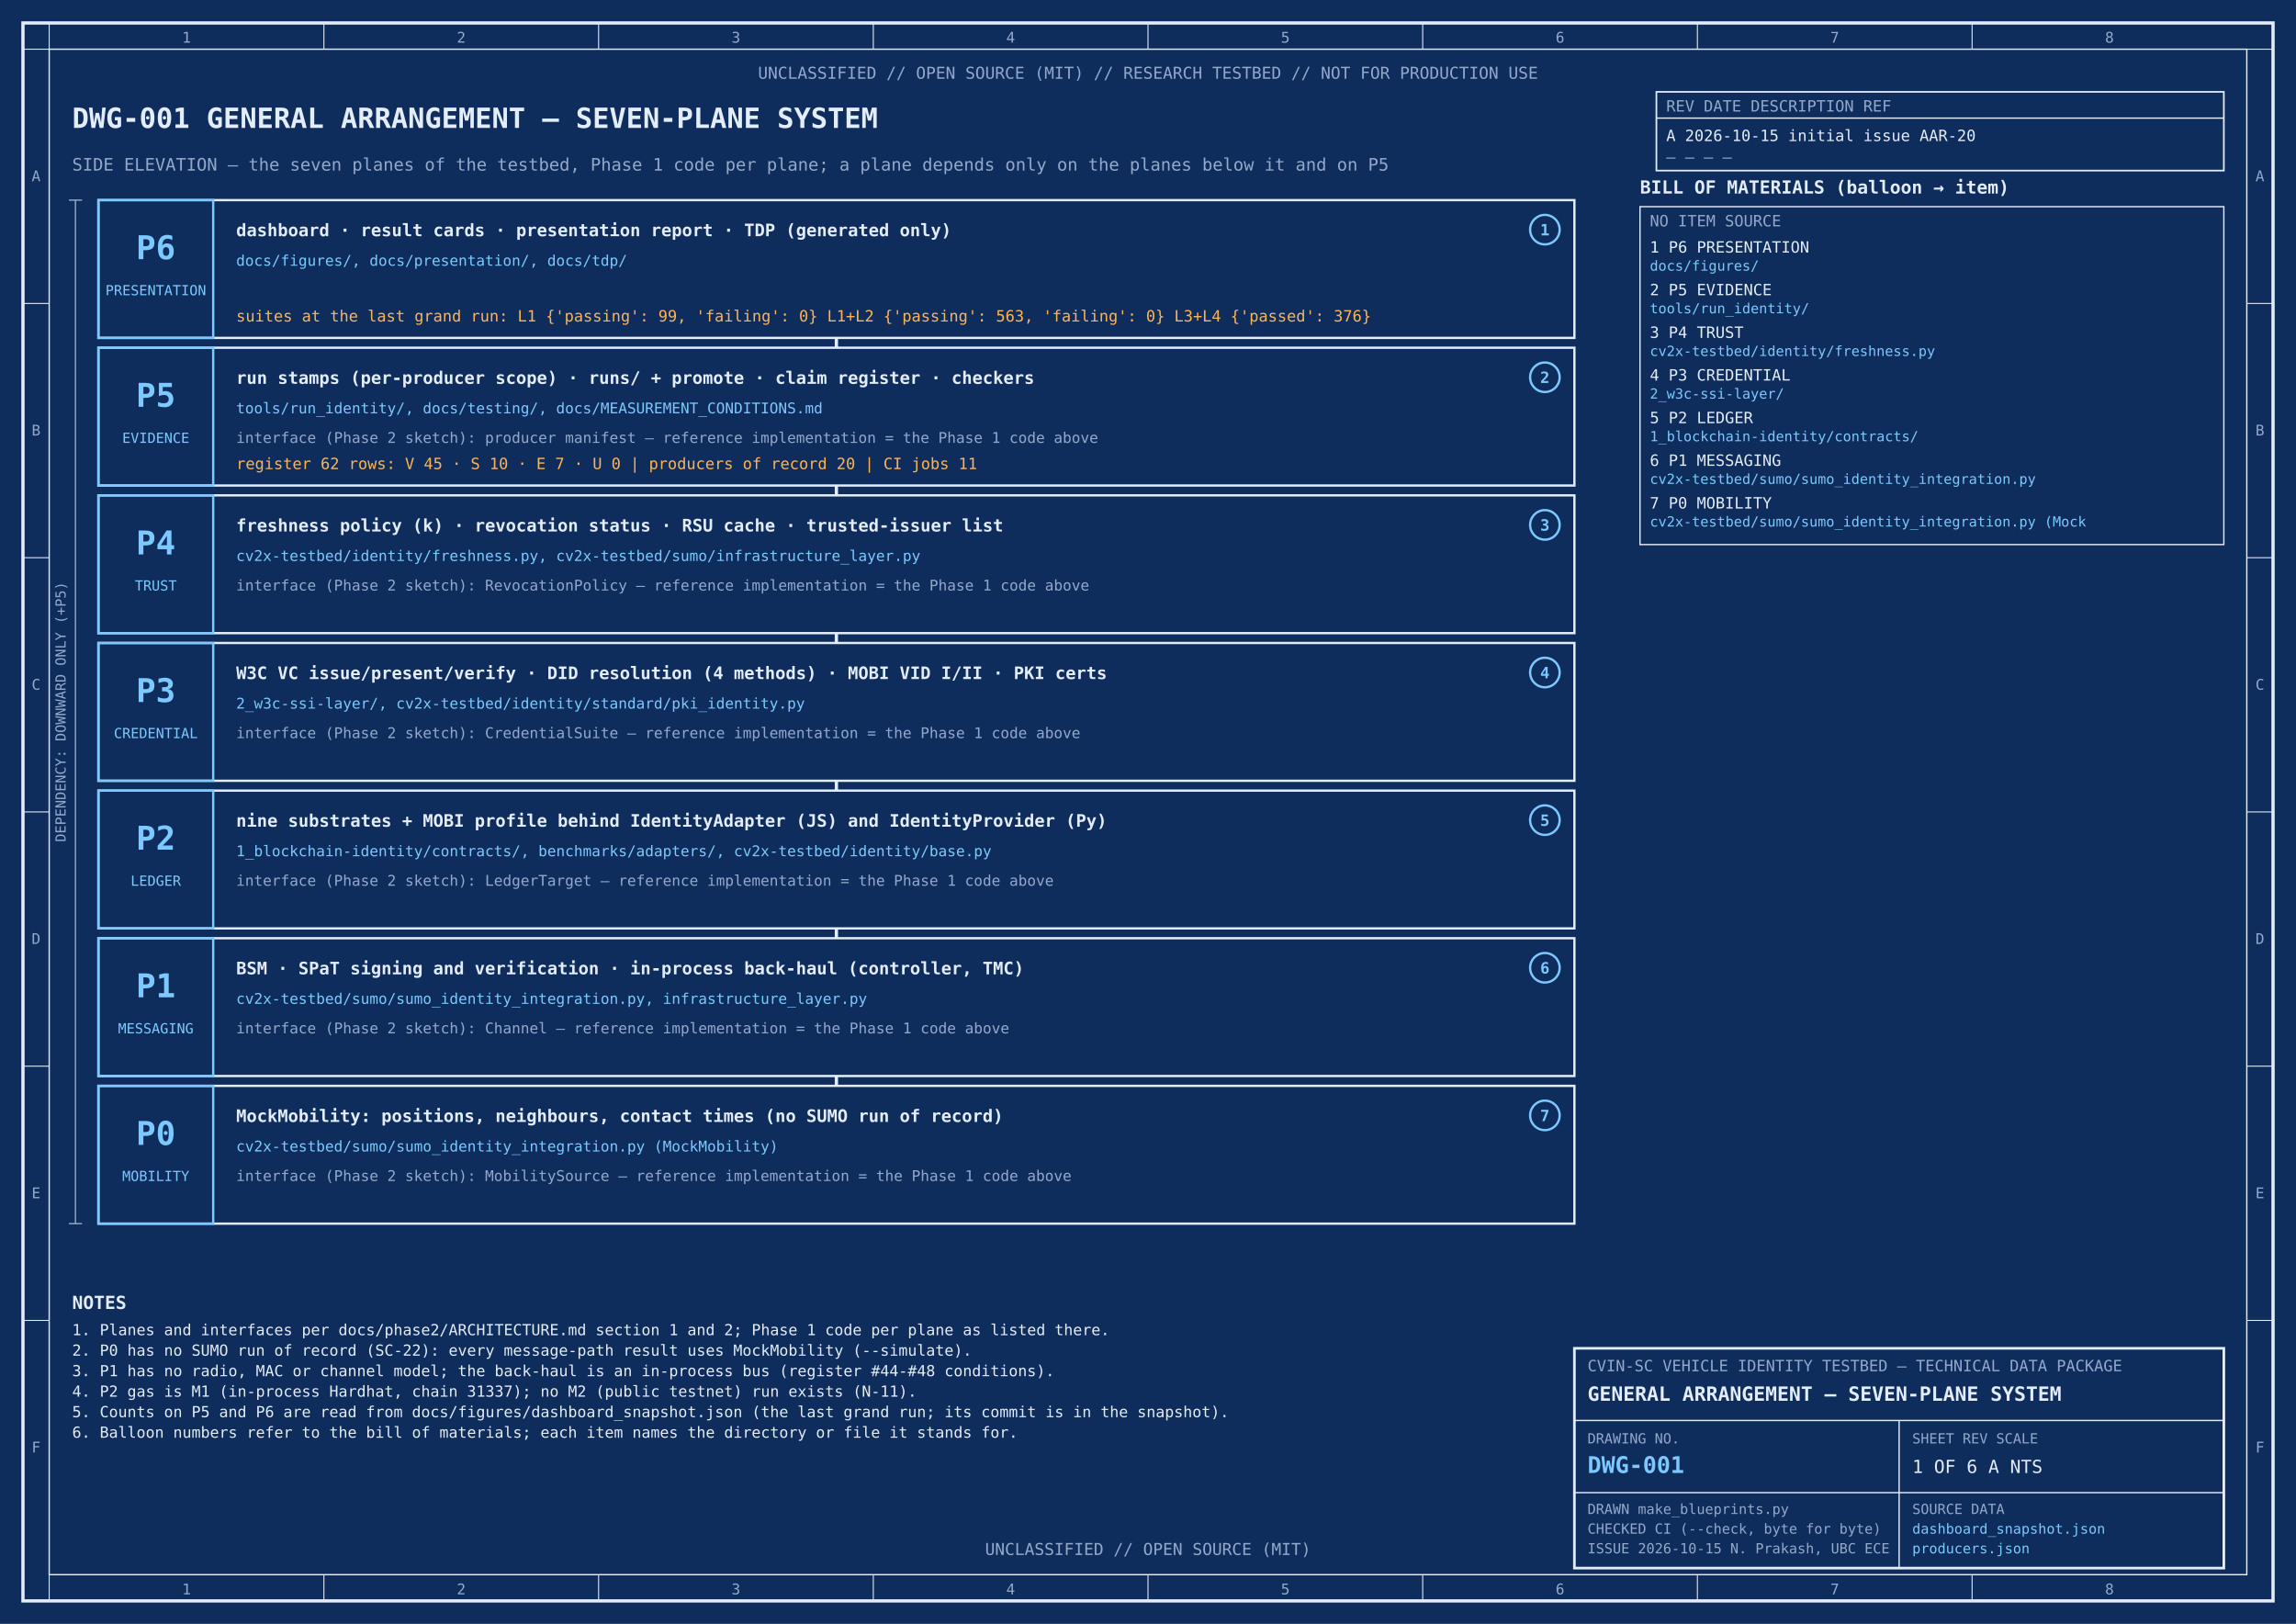
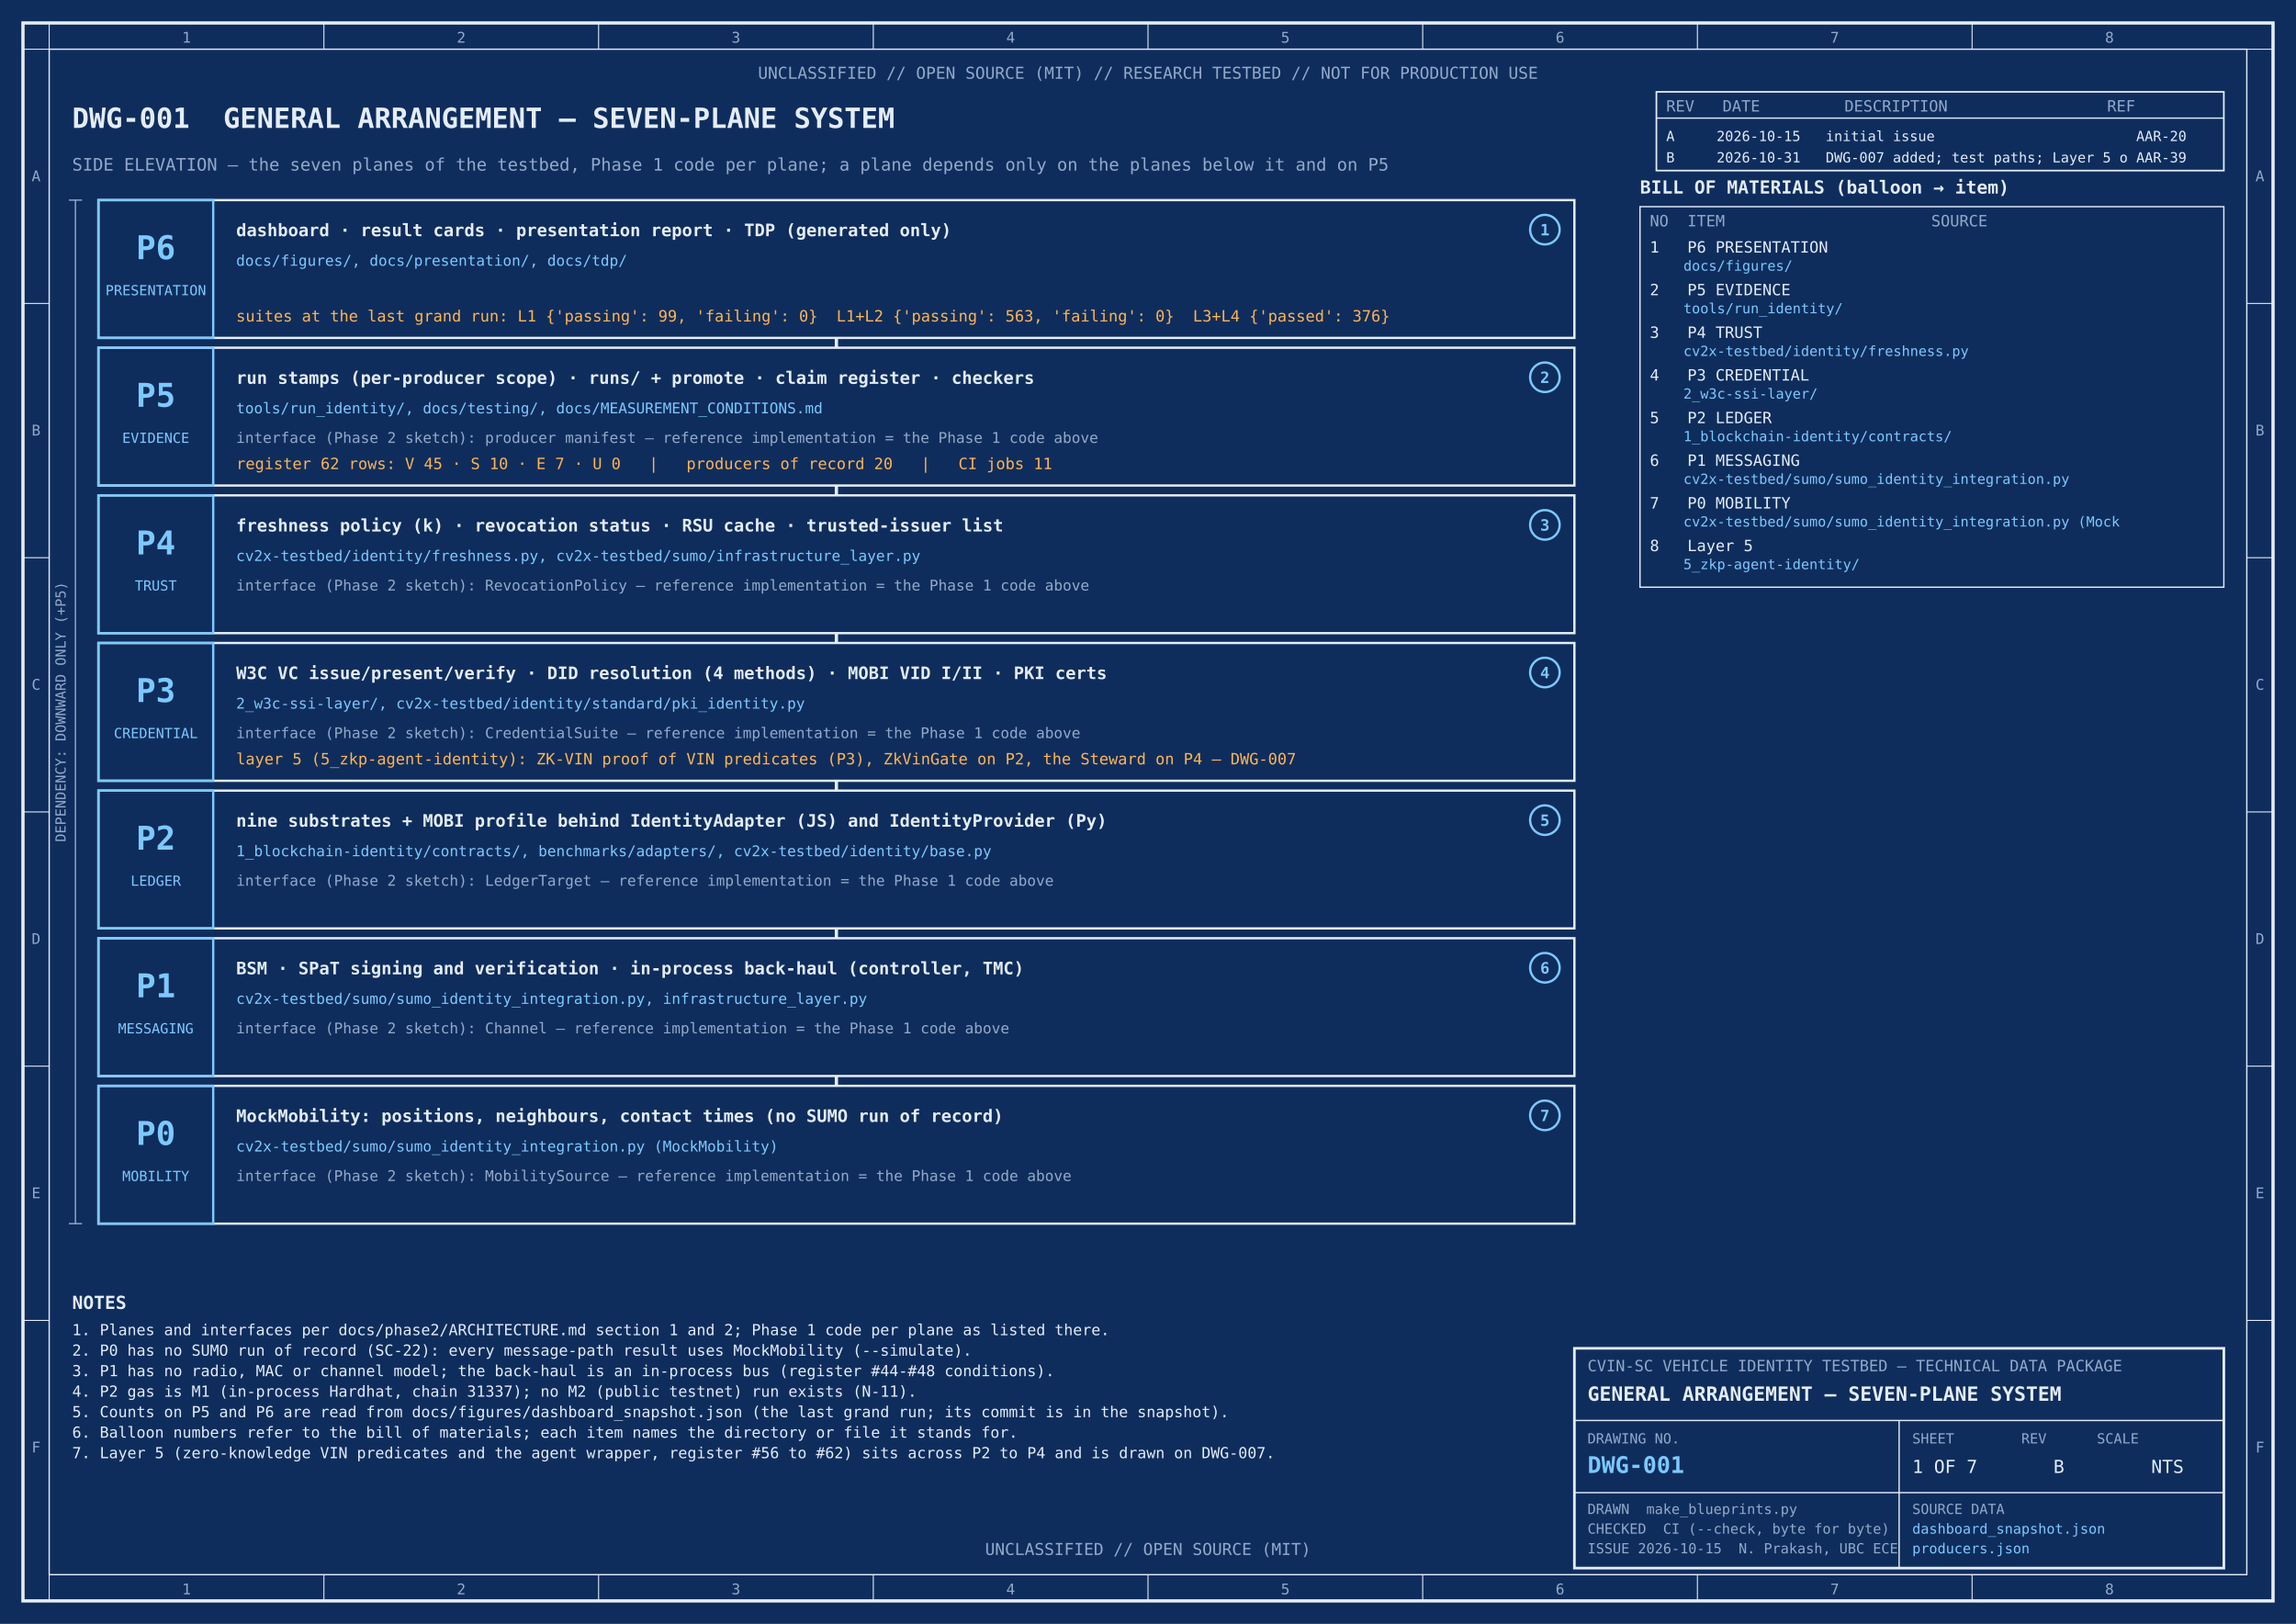
- <svg xmlns="http://www.w3.org/2000/svg" width="1400" height="990" viewBox="0 0 1400 990" font-family="DejaVu Sans Mono, Menlo, Consolas, monospace">
+ <svg xmlns="http://www.w3.org/2000/svg" width="1400" height="990" viewBox="0 0 1400 990" xml:space="preserve" font-family="DejaVu Sans Mono, Menlo, Consolas, monospace">
  <defs>
    <marker id="arrow" viewBox="0 0 10 10" refX="9" refY="5" markerWidth="7" markerHeight="7" orient="auto-start-reverse">
      <path d="M0,0 L10,5 L0,10 z" fill="#e3ecf9" />
    </marker>
    <pattern id="hatch" width="8" height="8" patternUnits="userSpaceOnUse" patternTransform="rotate(45)">
      <line x1="0" y1="0" x2="0" y2="8" stroke="#ffb454" stroke-width="1" />
    </pattern>
  </defs>
  <rect width="1400" height="990" fill="#0f2d5c" />
  <text x="44" y="104" font-size="10.5" text-anchor="start" fill="#93a9cb" font-weight="normal">SIDE ELEVATION — the seven planes of the testbed, Phase 1 code per plane; a plane depends only on the planes below it and on P5</text>
  <rect x="60" y="122" width="900" height="84" stroke="#e3ecf9" fill="none" stroke-width="1.4" rx="0" />
  <rect x="60" y="122" width="70" height="84" stroke="#7cc9ff" fill="none" stroke-width="1.4" rx="0" />
  <text x="95" y="158" font-size="20" text-anchor="middle" fill="#7cc9ff" font-weight="bold">P6</text>
  <text x="95" y="180" font-size="8.5" text-anchor="middle" fill="#7cc9ff" font-weight="normal">PRESENTATION</text>
  <text x="144" y="144" font-size="10.5" text-anchor="start" fill="#e3ecf9" font-weight="bold">dashboard · result cards · presentation report · TDP (generated only)</text>
  <text x="144" y="162" font-size="9" text-anchor="start" fill="#7cc9ff" font-weight="normal">docs/figures/, docs/presentation/, docs/tdp/</text>
  <circle cx="942" cy="140" r="9" stroke="#7cc9ff" fill="#0f2d5c" stroke-width="1.4" />
  <text x="942" y="143.5" font-size="9.5" text-anchor="middle" fill="#7cc9ff" font-weight="bold">1</text>
  <line x1="510.0" y1="206" x2="510.0" y2="212" stroke="#e3ecf9" stroke-width="2" />
  <rect x="60" y="212" width="900" height="84" stroke="#e3ecf9" fill="none" stroke-width="1.4" rx="0" />
  <rect x="60" y="212" width="70" height="84" stroke="#7cc9ff" fill="none" stroke-width="1.4" rx="0" />
  <text x="95" y="248" font-size="20" text-anchor="middle" fill="#7cc9ff" font-weight="bold">P5</text>
  <text x="95" y="270" font-size="8.5" text-anchor="middle" fill="#7cc9ff" font-weight="normal">EVIDENCE</text>
  <text x="144" y="234" font-size="10.5" text-anchor="start" fill="#e3ecf9" font-weight="bold">run stamps (per-producer scope) · runs/ + promote · claim register · checkers</text>
  <text x="144" y="252" font-size="9" text-anchor="start" fill="#7cc9ff" font-weight="normal">tools/run_identity/, docs/testing/, docs/MEASUREMENT_CONDITIONS.md</text>
  <text x="144" y="270" font-size="9" text-anchor="start" fill="#93a9cb" font-weight="normal">interface (Phase 2 sketch): producer manifest — reference implementation = the Phase 1 code above</text>
  <circle cx="942" cy="230" r="9" stroke="#7cc9ff" fill="#0f2d5c" stroke-width="1.4" />
  <text x="942" y="233.5" font-size="9.5" text-anchor="middle" fill="#7cc9ff" font-weight="bold">2</text>
  <line x1="510.0" y1="296" x2="510.0" y2="302" stroke="#e3ecf9" stroke-width="2" />
  <rect x="60" y="302" width="900" height="84" stroke="#e3ecf9" fill="none" stroke-width="1.4" rx="0" />
  <rect x="60" y="302" width="70" height="84" stroke="#7cc9ff" fill="none" stroke-width="1.4" rx="0" />
  <text x="95" y="338" font-size="20" text-anchor="middle" fill="#7cc9ff" font-weight="bold">P4</text>
  <text x="95" y="360" font-size="8.5" text-anchor="middle" fill="#7cc9ff" font-weight="normal">TRUST</text>
  <text x="144" y="324" font-size="10.5" text-anchor="start" fill="#e3ecf9" font-weight="bold">freshness policy (k) · revocation status · RSU cache · trusted-issuer list</text>
  <text x="144" y="342" font-size="9" text-anchor="start" fill="#7cc9ff" font-weight="normal">cv2x-testbed/identity/freshness.py, cv2x-testbed/sumo/infrastructure_layer.py</text>
  <text x="144" y="360" font-size="9" text-anchor="start" fill="#93a9cb" font-weight="normal">interface (Phase 2 sketch): RevocationPolicy — reference implementation = the Phase 1 code above</text>
  <circle cx="942" cy="320" r="9" stroke="#7cc9ff" fill="#0f2d5c" stroke-width="1.4" />
  <text x="942" y="323.5" font-size="9.5" text-anchor="middle" fill="#7cc9ff" font-weight="bold">3</text>
  <line x1="510.0" y1="386" x2="510.0" y2="392" stroke="#e3ecf9" stroke-width="2" />
  <rect x="60" y="392" width="900" height="84" stroke="#e3ecf9" fill="none" stroke-width="1.4" rx="0" />
  <rect x="60" y="392" width="70" height="84" stroke="#7cc9ff" fill="none" stroke-width="1.4" rx="0" />
  <text x="95" y="428" font-size="20" text-anchor="middle" fill="#7cc9ff" font-weight="bold">P3</text>
  <text x="95" y="450" font-size="8.5" text-anchor="middle" fill="#7cc9ff" font-weight="normal">CREDENTIAL</text>
  <text x="144" y="414" font-size="10.5" text-anchor="start" fill="#e3ecf9" font-weight="bold">W3C VC issue/present/verify · DID resolution (4 methods) · MOBI VID I/II · PKI certs</text>
  <text x="144" y="432" font-size="9" text-anchor="start" fill="#7cc9ff" font-weight="normal">2_w3c-ssi-layer/, cv2x-testbed/identity/standard/pki_identity.py</text>
  <text x="144" y="450" font-size="9" text-anchor="start" fill="#93a9cb" font-weight="normal">interface (Phase 2 sketch): CredentialSuite — reference implementation = the Phase 1 code above</text>
  <circle cx="942" cy="410" r="9" stroke="#7cc9ff" fill="#0f2d5c" stroke-width="1.4" />
  <text x="942" y="413.5" font-size="9.5" text-anchor="middle" fill="#7cc9ff" font-weight="bold">4</text>
  <line x1="510.0" y1="476" x2="510.0" y2="482" stroke="#e3ecf9" stroke-width="2" />
  <rect x="60" y="482" width="900" height="84" stroke="#e3ecf9" fill="none" stroke-width="1.4" rx="0" />
  <rect x="60" y="482" width="70" height="84" stroke="#7cc9ff" fill="none" stroke-width="1.4" rx="0" />
  <text x="95" y="518" font-size="20" text-anchor="middle" fill="#7cc9ff" font-weight="bold">P2</text>
  <text x="95" y="540" font-size="8.5" text-anchor="middle" fill="#7cc9ff" font-weight="normal">LEDGER</text>
  <text x="144" y="504" font-size="10.5" text-anchor="start" fill="#e3ecf9" font-weight="bold">nine substrates + MOBI profile behind IdentityAdapter (JS) and IdentityProvider (Py)</text>
  <text x="144" y="522" font-size="9" text-anchor="start" fill="#7cc9ff" font-weight="normal">1_blockchain-identity/contracts/, benchmarks/adapters/, cv2x-testbed/identity/base.py</text>
  <text x="144" y="540" font-size="9" text-anchor="start" fill="#93a9cb" font-weight="normal">interface (Phase 2 sketch): LedgerTarget — reference implementation = the Phase 1 code above</text>
  <circle cx="942" cy="500" r="9" stroke="#7cc9ff" fill="#0f2d5c" stroke-width="1.4" />
  <text x="942" y="503.5" font-size="9.5" text-anchor="middle" fill="#7cc9ff" font-weight="bold">5</text>
  <line x1="510.0" y1="566" x2="510.0" y2="572" stroke="#e3ecf9" stroke-width="2" />
  <rect x="60" y="572" width="900" height="84" stroke="#e3ecf9" fill="none" stroke-width="1.4" rx="0" />
  <rect x="60" y="572" width="70" height="84" stroke="#7cc9ff" fill="none" stroke-width="1.4" rx="0" />
  <text x="95" y="608" font-size="20" text-anchor="middle" fill="#7cc9ff" font-weight="bold">P1</text>
  <text x="95" y="630" font-size="8.5" text-anchor="middle" fill="#7cc9ff" font-weight="normal">MESSAGING</text>
  <text x="144" y="594" font-size="10.5" text-anchor="start" fill="#e3ecf9" font-weight="bold">BSM · SPaT signing and verification · in-process back-haul (controller, TMC)</text>
  <text x="144" y="612" font-size="9" text-anchor="start" fill="#7cc9ff" font-weight="normal">cv2x-testbed/sumo/sumo_identity_integration.py, infrastructure_layer.py</text>
  <text x="144" y="630" font-size="9" text-anchor="start" fill="#93a9cb" font-weight="normal">interface (Phase 2 sketch): Channel — reference implementation = the Phase 1 code above</text>
  <circle cx="942" cy="590" r="9" stroke="#7cc9ff" fill="#0f2d5c" stroke-width="1.4" />
  <text x="942" y="593.5" font-size="9.5" text-anchor="middle" fill="#7cc9ff" font-weight="bold">6</text>
  <line x1="510.0" y1="656" x2="510.0" y2="662" stroke="#e3ecf9" stroke-width="2" />
  <rect x="60" y="662" width="900" height="84" stroke="#e3ecf9" fill="none" stroke-width="1.4" rx="0" />
  <rect x="60" y="662" width="70" height="84" stroke="#7cc9ff" fill="none" stroke-width="1.4" rx="0" />
  <text x="95" y="698" font-size="20" text-anchor="middle" fill="#7cc9ff" font-weight="bold">P0</text>
  <text x="95" y="720" font-size="8.5" text-anchor="middle" fill="#7cc9ff" font-weight="normal">MOBILITY</text>
  <text x="144" y="684" font-size="10.5" text-anchor="start" fill="#e3ecf9" font-weight="bold">MockMobility: positions, neighbours, contact times (no SUMO run of record)</text>
  <text x="144" y="702" font-size="9" text-anchor="start" fill="#7cc9ff" font-weight="normal">cv2x-testbed/sumo/sumo_identity_integration.py (MockMobility)</text>
  <text x="144" y="720" font-size="9" text-anchor="start" fill="#93a9cb" font-weight="normal">interface (Phase 2 sketch): MobilitySource — reference implementation = the Phase 1 code above</text>
  <circle cx="942" cy="680" r="9" stroke="#7cc9ff" fill="#0f2d5c" stroke-width="1.4" />
  <text x="942" y="683.5" font-size="9.5" text-anchor="middle" fill="#7cc9ff" font-weight="bold">7</text>
  <text x="144" y="286" font-size="9.5" text-anchor="start" fill="#ffb454" font-weight="normal">register 62 rows: V 45 · S 10 · E 7 · U 0   |   producers of record 20   |   CI jobs 11</text>
  <text x="144" y="196" font-size="9.5" text-anchor="start" fill="#ffb454" font-weight="normal">suites at the last grand run: L1 {'passing': 99, 'failing': 0}  L1+L2 {'passing': 563, 'failing': 0}  L3+L4 {'passed': 376}</text>
+   <text x="144" y="466" font-size="9.5" text-anchor="start" fill="#ffb454" font-weight="normal">layer 5 (5_zkp-agent-identity): ZK-VIN proof of VIN predicates (P3), ZkVinGate on P2, the Steward on P4 — DWG-007</text>
  <line x1="46" y1="122" x2="46" y2="746" stroke="#93a9cb" stroke-width="0.8" />
  <line x1="42" y1="122" x2="50" y2="122" stroke="#93a9cb" stroke-width="0.8" />
  <line x1="42" y1="746" x2="50" y2="746" stroke="#93a9cb" stroke-width="0.8" />
  <text x="40" y="434.0" font-size="8.5" text-anchor="middle" fill="#93a9cb" font-weight="normal" transform="rotate(-90 40 434.0)">DEPENDENCY: DOWNWARD ONLY (+P5)</text>
  <rect x="14" y="14" width="1372" height="962" stroke="#e3ecf9" fill="none" stroke-width="2" rx="0" />
  <rect x="30" y="30" width="1340" height="930" stroke="#e3ecf9" fill="none" stroke-width="0.8" rx="0" />
  <line x1="30.0" y1="14" x2="30.0" y2="30" stroke="#e3ecf9" stroke-width="0.6" />
  <line x1="30.0" y1="960" x2="30.0" y2="976" stroke="#e3ecf9" stroke-width="0.6" />
  <text x="113.75" y="26" font-size="9" text-anchor="middle" fill="#93a9cb" font-weight="normal">1</text>
  <text x="113.75" y="972" font-size="9" text-anchor="middle" fill="#93a9cb" font-weight="normal">1</text>
  <line x1="197.5" y1="14" x2="197.5" y2="30" stroke="#e3ecf9" stroke-width="0.6" />
  <line x1="197.5" y1="960" x2="197.5" y2="976" stroke="#e3ecf9" stroke-width="0.6" />
  <text x="281.25" y="26" font-size="9" text-anchor="middle" fill="#93a9cb" font-weight="normal">2</text>
  <text x="281.25" y="972" font-size="9" text-anchor="middle" fill="#93a9cb" font-weight="normal">2</text>
  <line x1="365.0" y1="14" x2="365.0" y2="30" stroke="#e3ecf9" stroke-width="0.6" />
  <line x1="365.0" y1="960" x2="365.0" y2="976" stroke="#e3ecf9" stroke-width="0.6" />
  <text x="448.75" y="26" font-size="9" text-anchor="middle" fill="#93a9cb" font-weight="normal">3</text>
  <text x="448.75" y="972" font-size="9" text-anchor="middle" fill="#93a9cb" font-weight="normal">3</text>
  <line x1="532.5" y1="14" x2="532.5" y2="30" stroke="#e3ecf9" stroke-width="0.6" />
  <line x1="532.5" y1="960" x2="532.5" y2="976" stroke="#e3ecf9" stroke-width="0.6" />
  <text x="616.25" y="26" font-size="9" text-anchor="middle" fill="#93a9cb" font-weight="normal">4</text>
  <text x="616.25" y="972" font-size="9" text-anchor="middle" fill="#93a9cb" font-weight="normal">4</text>
  <line x1="700.0" y1="14" x2="700.0" y2="30" stroke="#e3ecf9" stroke-width="0.6" />
  <line x1="700.0" y1="960" x2="700.0" y2="976" stroke="#e3ecf9" stroke-width="0.6" />
  <text x="783.75" y="26" font-size="9" text-anchor="middle" fill="#93a9cb" font-weight="normal">5</text>
  <text x="783.75" y="972" font-size="9" text-anchor="middle" fill="#93a9cb" font-weight="normal">5</text>
  <line x1="867.5" y1="14" x2="867.5" y2="30" stroke="#e3ecf9" stroke-width="0.6" />
  <line x1="867.5" y1="960" x2="867.5" y2="976" stroke="#e3ecf9" stroke-width="0.6" />
  <text x="951.25" y="26" font-size="9" text-anchor="middle" fill="#93a9cb" font-weight="normal">6</text>
  <text x="951.25" y="972" font-size="9" text-anchor="middle" fill="#93a9cb" font-weight="normal">6</text>
  <line x1="1035.0" y1="14" x2="1035.0" y2="30" stroke="#e3ecf9" stroke-width="0.6" />
  <line x1="1035.0" y1="960" x2="1035.0" y2="976" stroke="#e3ecf9" stroke-width="0.6" />
  <text x="1118.75" y="26" font-size="9" text-anchor="middle" fill="#93a9cb" font-weight="normal">7</text>
  <text x="1118.75" y="972" font-size="9" text-anchor="middle" fill="#93a9cb" font-weight="normal">7</text>
  <line x1="1202.5" y1="14" x2="1202.5" y2="30" stroke="#e3ecf9" stroke-width="0.6" />
  <line x1="1202.5" y1="960" x2="1202.5" y2="976" stroke="#e3ecf9" stroke-width="0.6" />
  <text x="1286.25" y="26" font-size="9" text-anchor="middle" fill="#93a9cb" font-weight="normal">8</text>
  <text x="1286.25" y="972" font-size="9" text-anchor="middle" fill="#93a9cb" font-weight="normal">8</text>
  <line x1="14" y1="30.0" x2="30" y2="30.0" stroke="#e3ecf9" stroke-width="0.6" />
  <line x1="1370" y1="30.0" x2="1386" y2="30.0" stroke="#e3ecf9" stroke-width="0.6" />
  <text x="22" y="110.5" font-size="9" text-anchor="middle" fill="#93a9cb" font-weight="normal">A</text>
  <text x="1378" y="110.5" font-size="9" text-anchor="middle" fill="#93a9cb" font-weight="normal">A</text>
  <line x1="14" y1="185.0" x2="30" y2="185.0" stroke="#e3ecf9" stroke-width="0.6" />
  <line x1="1370" y1="185.0" x2="1386" y2="185.0" stroke="#e3ecf9" stroke-width="0.6" />
  <text x="22" y="265.5" font-size="9" text-anchor="middle" fill="#93a9cb" font-weight="normal">B</text>
  <text x="1378" y="265.5" font-size="9" text-anchor="middle" fill="#93a9cb" font-weight="normal">B</text>
  <line x1="14" y1="340.0" x2="30" y2="340.0" stroke="#e3ecf9" stroke-width="0.6" />
  <line x1="1370" y1="340.0" x2="1386" y2="340.0" stroke="#e3ecf9" stroke-width="0.6" />
  <text x="22" y="420.5" font-size="9" text-anchor="middle" fill="#93a9cb" font-weight="normal">C</text>
  <text x="1378" y="420.5" font-size="9" text-anchor="middle" fill="#93a9cb" font-weight="normal">C</text>
  <line x1="14" y1="495.0" x2="30" y2="495.0" stroke="#e3ecf9" stroke-width="0.6" />
  <line x1="1370" y1="495.0" x2="1386" y2="495.0" stroke="#e3ecf9" stroke-width="0.6" />
  <text x="22" y="575.5" font-size="9" text-anchor="middle" fill="#93a9cb" font-weight="normal">D</text>
  <text x="1378" y="575.5" font-size="9" text-anchor="middle" fill="#93a9cb" font-weight="normal">D</text>
  <line x1="14" y1="650.0" x2="30" y2="650.0" stroke="#e3ecf9" stroke-width="0.6" />
  <line x1="1370" y1="650.0" x2="1386" y2="650.0" stroke="#e3ecf9" stroke-width="0.6" />
  <text x="22" y="730.5" font-size="9" text-anchor="middle" fill="#93a9cb" font-weight="normal">E</text>
  <text x="1378" y="730.5" font-size="9" text-anchor="middle" fill="#93a9cb" font-weight="normal">E</text>
  <line x1="14" y1="805.0" x2="30" y2="805.0" stroke="#e3ecf9" stroke-width="0.6" />
  <line x1="1370" y1="805.0" x2="1386" y2="805.0" stroke="#e3ecf9" stroke-width="0.6" />
  <text x="22" y="885.5" font-size="9" text-anchor="middle" fill="#93a9cb" font-weight="normal">F</text>
  <text x="1378" y="885.5" font-size="9" text-anchor="middle" fill="#93a9cb" font-weight="normal">F</text>
  <text x="700.0" y="48" font-size="10" text-anchor="middle" fill="#93a9cb" font-weight="normal">UNCLASSIFIED // OPEN SOURCE (MIT) // RESEARCH TESTBED // NOT FOR PRODUCTION USE</text>
  <text x="700.0" y="948" font-size="10" text-anchor="middle" fill="#93a9cb" font-weight="normal">UNCLASSIFIED // OPEN SOURCE (MIT)</text>
  <text x="44" y="78" font-size="17" text-anchor="start" fill="#e3ecf9" font-weight="bold">DWG-001  GENERAL ARRANGEMENT — SEVEN-PLANE SYSTEM</text>
  <rect x="1010" y="56" width="346" height="48" stroke="#e3ecf9" fill="none" stroke-width="1" rx="0" />
  <line x1="1010" y1="72" x2="1356" y2="72" stroke="#e3ecf9" stroke-width="0.8" />
  <text x="1016" y="68" font-size="9.5" text-anchor="start" fill="#93a9cb" font-weight="normal">REV   DATE         DESCRIPTION                 REF</text>
-   <text x="1016" y="86" font-size="9.5" text-anchor="start" fill="#e3ecf9" font-weight="normal">A     2026-10-15   initial issue               AAR-20</text>
-   <text x="1016" y="99" font-size="9.5" text-anchor="start" fill="#93a9cb" font-weight="normal">—     —            —                           —</text>
+   <text x="1016" y="86" font-size="8.5" text-anchor="start" fill="#e3ecf9" font-weight="normal">A     2026-10-15   initial issue                        AAR-20</text>
+   <text x="1016" y="99" font-size="8.5" text-anchor="start" fill="#e3ecf9" font-weight="normal">B     2026-10-31   DWG-007 added; test paths; Layer 5 o AAR-39</text>
  <text x="44" y="798" font-size="11" text-anchor="start" fill="#e3ecf9" font-weight="bold">NOTES</text>
  <text x="44" y="814.0" font-size="9.3" text-anchor="start" fill="#e3ecf9" font-weight="normal">1. Planes and interfaces per docs/phase2/ARCHITECTURE.md section 1 and 2; Phase 1 code per plane as listed there.</text>
  <text x="44" y="826.5" font-size="9.3" text-anchor="start" fill="#e3ecf9" font-weight="normal">2. P0 has no SUMO run of record (SC-22): every message-path result uses MockMobility (--simulate).</text>
  <text x="44" y="839.0" font-size="9.3" text-anchor="start" fill="#e3ecf9" font-weight="normal">3. P1 has no radio, MAC or channel model; the back-haul is an in-process bus (register #44-#48 conditions).</text>
  <text x="44" y="851.5" font-size="9.3" text-anchor="start" fill="#e3ecf9" font-weight="normal">4. P2 gas is M1 (in-process Hardhat, chain 31337); no M2 (public testnet) run exists (N-11).</text>
  <text x="44" y="864.0" font-size="9.3" text-anchor="start" fill="#e3ecf9" font-weight="normal">5. Counts on P5 and P6 are read from docs/figures/dashboard_snapshot.json (the last grand run; its commit is in the snapshot).</text>
  <text x="44" y="876.5" font-size="9.3" text-anchor="start" fill="#e3ecf9" font-weight="normal">6. Balloon numbers refer to the bill of materials; each item names the directory or file it stands for.</text>
+   <text x="44" y="889.0" font-size="9.3" text-anchor="start" fill="#e3ecf9" font-weight="normal">7. Layer 5 (zero-knowledge VIN predicates and the agent wrapper, register #56 to #62) sits across P2 to P4 and is drawn on DWG-007.</text>
  <text x="1000" y="118" font-size="11" text-anchor="start" fill="#e3ecf9" font-weight="bold">BILL OF MATERIALS (balloon → item)</text>
-   <rect x="1000" y="126" width="356" height="206" stroke="#e3ecf9" fill="none" stroke-width="0.8" rx="0" />
+   <rect x="1000" y="126" width="356" height="232" stroke="#e3ecf9" fill="none" stroke-width="0.8" rx="0" />
  <text x="1006" y="138" font-size="9.5" text-anchor="start" fill="#93a9cb" font-weight="normal">NO  ITEM                      SOURCE</text>
  <text x="1006" y="154" font-size="9.5" text-anchor="start" fill="#e3ecf9" font-weight="normal">1   P6 PRESENTATION           </text>
  <text x="1006" y="165" font-size="8.5" text-anchor="start" fill="#7cc9ff" font-weight="normal">    docs/figures/</text>
  <text x="1006" y="180" font-size="9.5" text-anchor="start" fill="#e3ecf9" font-weight="normal">2   P5 EVIDENCE               </text>
  <text x="1006" y="191" font-size="8.5" text-anchor="start" fill="#7cc9ff" font-weight="normal">    tools/run_identity/</text>
  <text x="1006" y="206" font-size="9.5" text-anchor="start" fill="#e3ecf9" font-weight="normal">3   P4 TRUST                  </text>
  <text x="1006" y="217" font-size="8.5" text-anchor="start" fill="#7cc9ff" font-weight="normal">    cv2x-testbed/identity/freshness.py</text>
  <text x="1006" y="232" font-size="9.5" text-anchor="start" fill="#e3ecf9" font-weight="normal">4   P3 CREDENTIAL             </text>
  <text x="1006" y="243" font-size="8.5" text-anchor="start" fill="#7cc9ff" font-weight="normal">    2_w3c-ssi-layer/</text>
  <text x="1006" y="258" font-size="9.5" text-anchor="start" fill="#e3ecf9" font-weight="normal">5   P2 LEDGER                 </text>
  <text x="1006" y="269" font-size="8.5" text-anchor="start" fill="#7cc9ff" font-weight="normal">    1_blockchain-identity/contracts/</text>
  <text x="1006" y="284" font-size="9.5" text-anchor="start" fill="#e3ecf9" font-weight="normal">6   P1 MESSAGING              </text>
  <text x="1006" y="295" font-size="8.5" text-anchor="start" fill="#7cc9ff" font-weight="normal">    cv2x-testbed/sumo/sumo_identity_integration.py</text>
  <text x="1006" y="310" font-size="9.5" text-anchor="start" fill="#e3ecf9" font-weight="normal">7   P0 MOBILITY               </text>
  <text x="1006" y="321" font-size="8.5" text-anchor="start" fill="#7cc9ff" font-weight="normal">    cv2x-testbed/sumo/sumo_identity_integration.py (Mock</text>
+   <text x="1006" y="336" font-size="9.5" text-anchor="start" fill="#e3ecf9" font-weight="normal">8   Layer 5                   </text>
+   <text x="1006" y="347" font-size="8.5" text-anchor="start" fill="#7cc9ff" font-weight="normal">    5_zkp-agent-identity/</text>
  <rect x="960" y="822" width="396" height="134" stroke="#e3ecf9" fill="none" stroke-width="1.6" rx="0" />
  <line x1="960" y1="866" x2="1356" y2="866" stroke="#e3ecf9" stroke-width="0.8" />
  <line x1="960" y1="910" x2="1356" y2="910" stroke="#e3ecf9" stroke-width="0.8" />
  <line x1="1158" y1="866" x2="1158" y2="956" stroke="#e3ecf9" stroke-width="0.8" />
  <text x="968" y="836" font-size="9.5" text-anchor="start" fill="#93a9cb" font-weight="normal">CVIN-SC VEHICLE IDENTITY TESTBED — TECHNICAL DATA PACKAGE</text>
  <text x="968" y="854" font-size="12" text-anchor="start" fill="#e3ecf9" font-weight="bold">GENERAL ARRANGEMENT — SEVEN-PLANE SYSTEM</text>
  <text x="968" y="880" font-size="8.5" text-anchor="start" fill="#93a9cb" font-weight="normal">DRAWING NO.</text>
  <text x="968" y="898" font-size="14" text-anchor="start" fill="#7cc9ff" font-weight="bold">DWG-001</text>
  <text x="1166" y="880" font-size="8.5" text-anchor="start" fill="#93a9cb" font-weight="normal">SHEET        REV      SCALE</text>
-   <text x="1166" y="898" font-size="11" text-anchor="start" fill="#e3ecf9" font-weight="normal">1 OF 6       A        NTS</text>
+   <text x="1166" y="898" font-size="11" text-anchor="start" fill="#e3ecf9" font-weight="normal">1 OF 7       B        NTS</text>
  <text x="968" y="923" font-size="8.5" text-anchor="start" fill="#93a9cb" font-weight="normal">DRAWN  make_blueprints.py</text>
  <text x="968" y="935" font-size="8.5" text-anchor="start" fill="#93a9cb" font-weight="normal">CHECKED  CI (--check, byte for byte)</text>
  <text x="968" y="947" font-size="8.5" text-anchor="start" fill="#93a9cb" font-weight="normal">ISSUE 2026-10-15  N. Prakash, UBC ECE</text>
  <text x="1166" y="923" font-size="8.5" text-anchor="start" fill="#93a9cb" font-weight="normal">SOURCE DATA</text>
  <text x="1166" y="935" font-size="8.5" text-anchor="start" fill="#7cc9ff" font-weight="normal">dashboard_snapshot.json</text>
  <text x="1166" y="947" font-size="8.5" text-anchor="start" fill="#7cc9ff" font-weight="normal">producers.json</text>
</svg>
